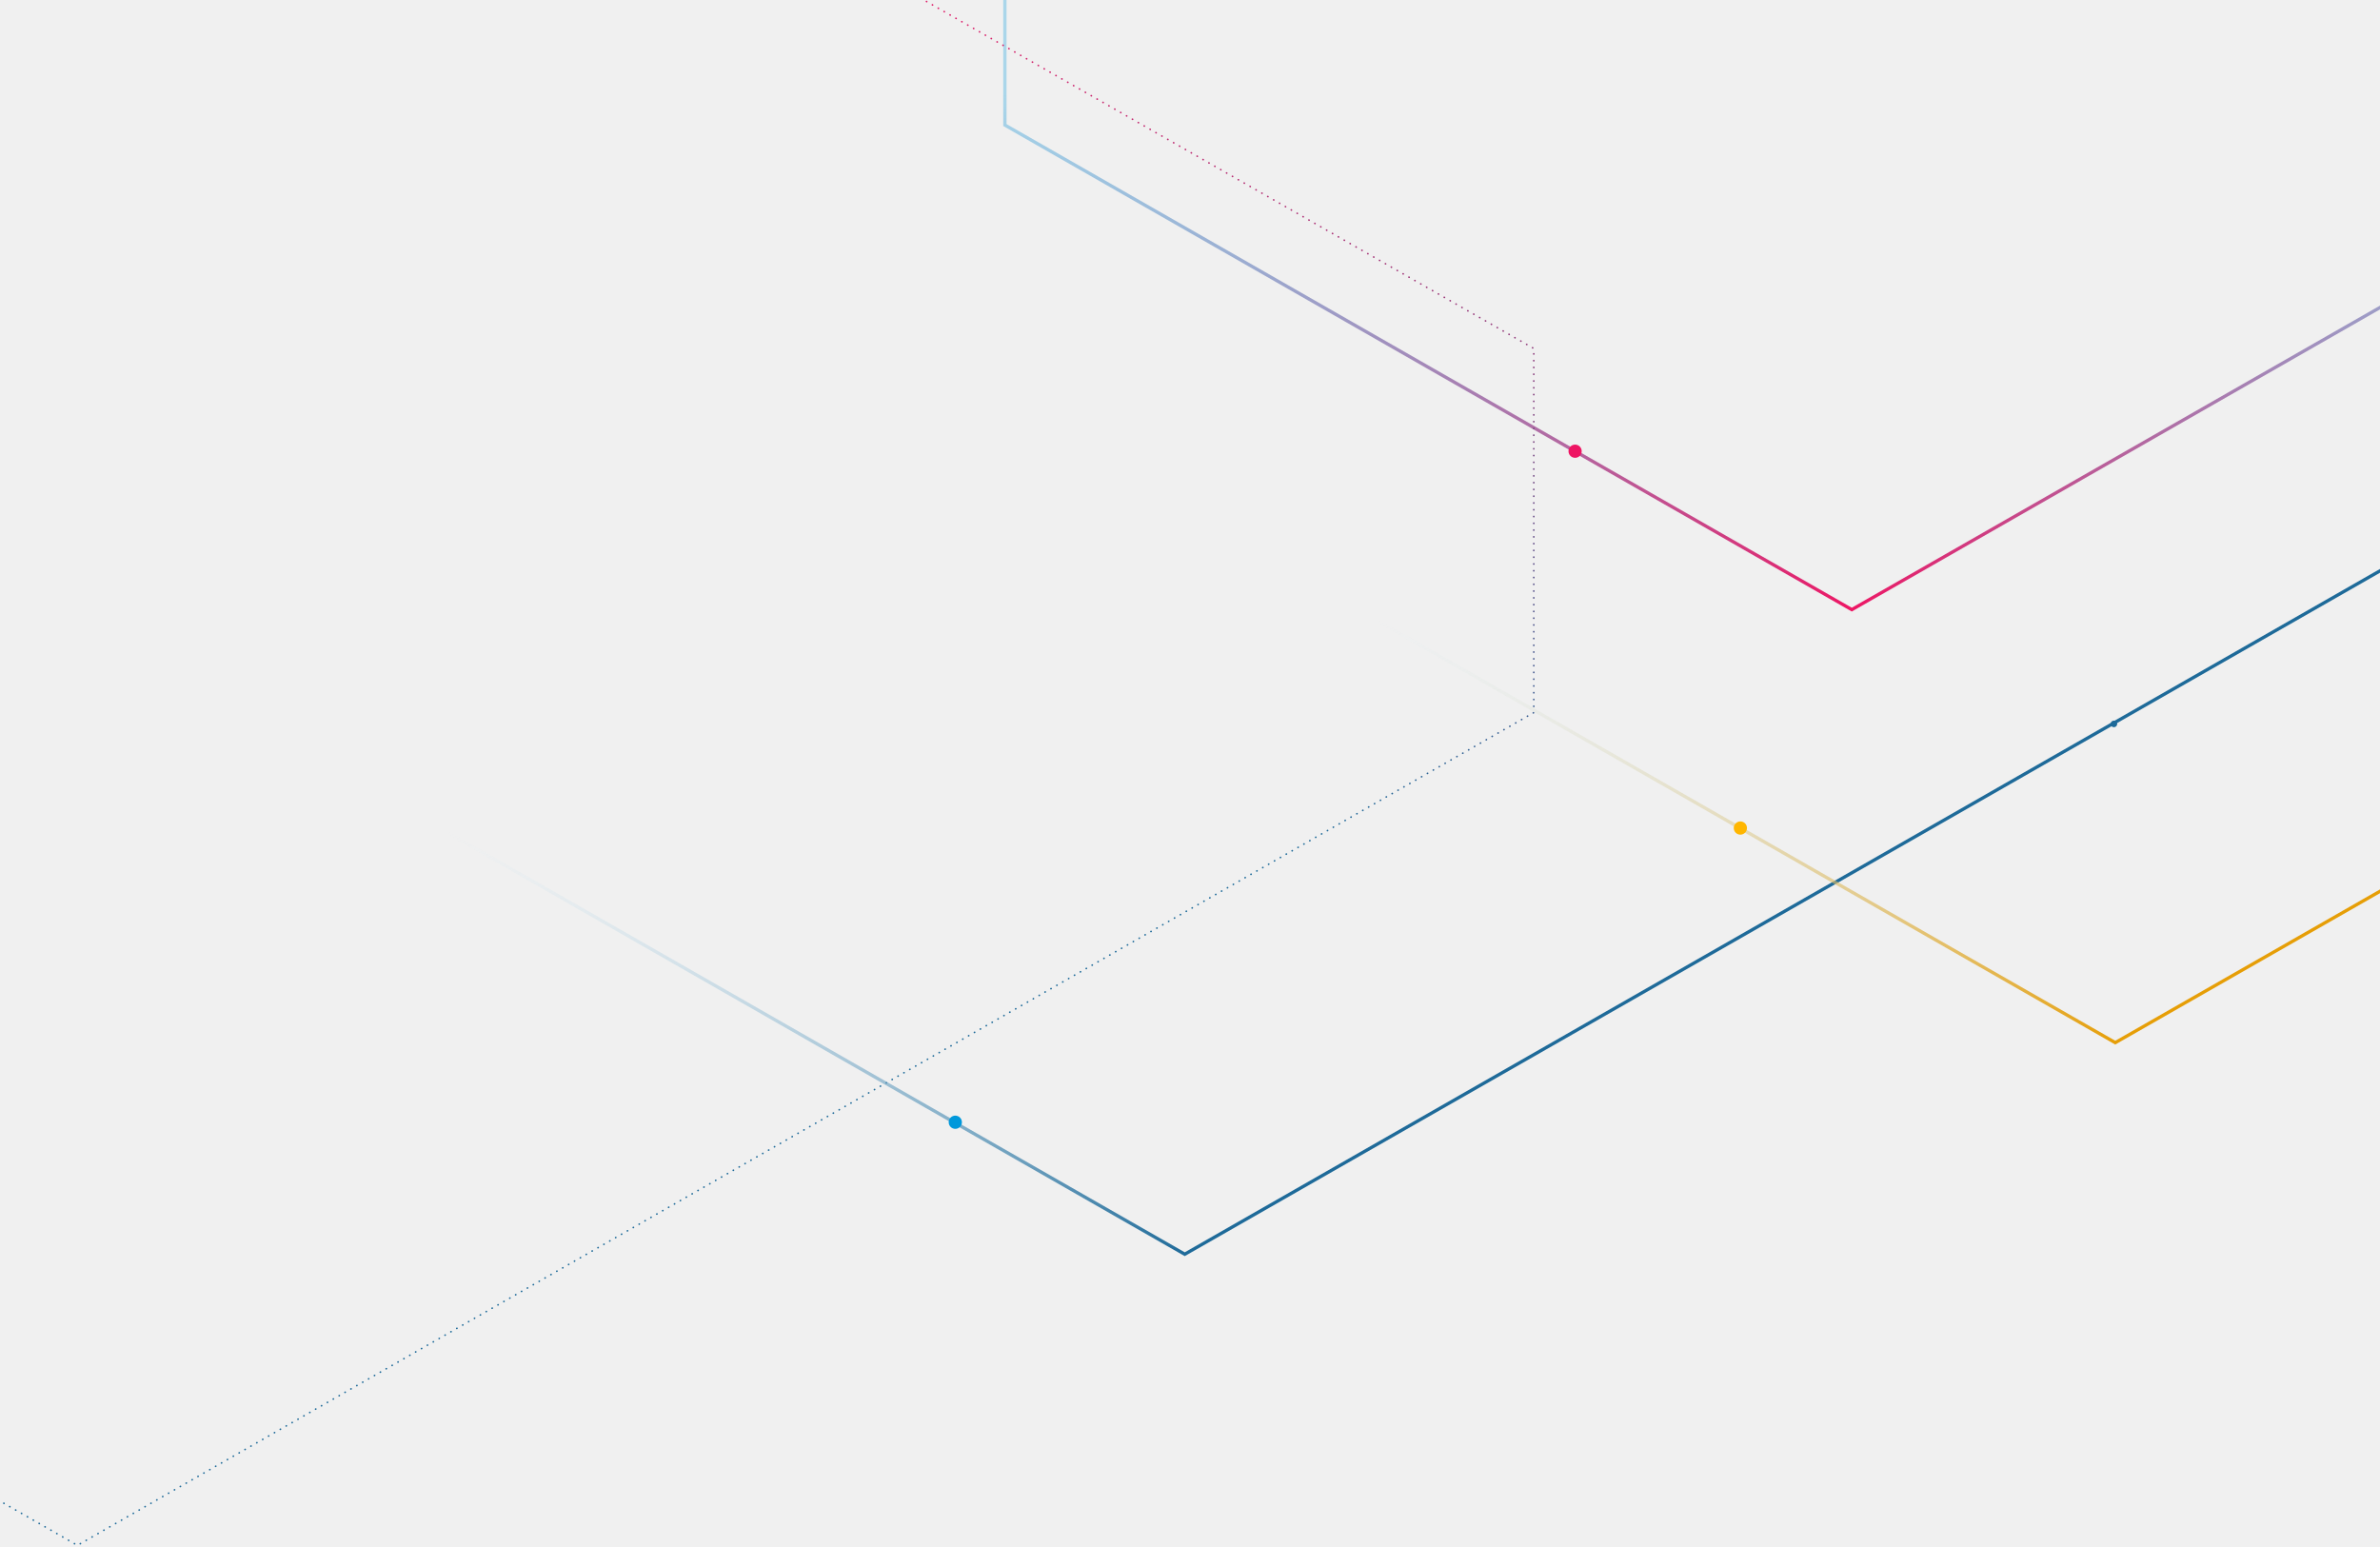
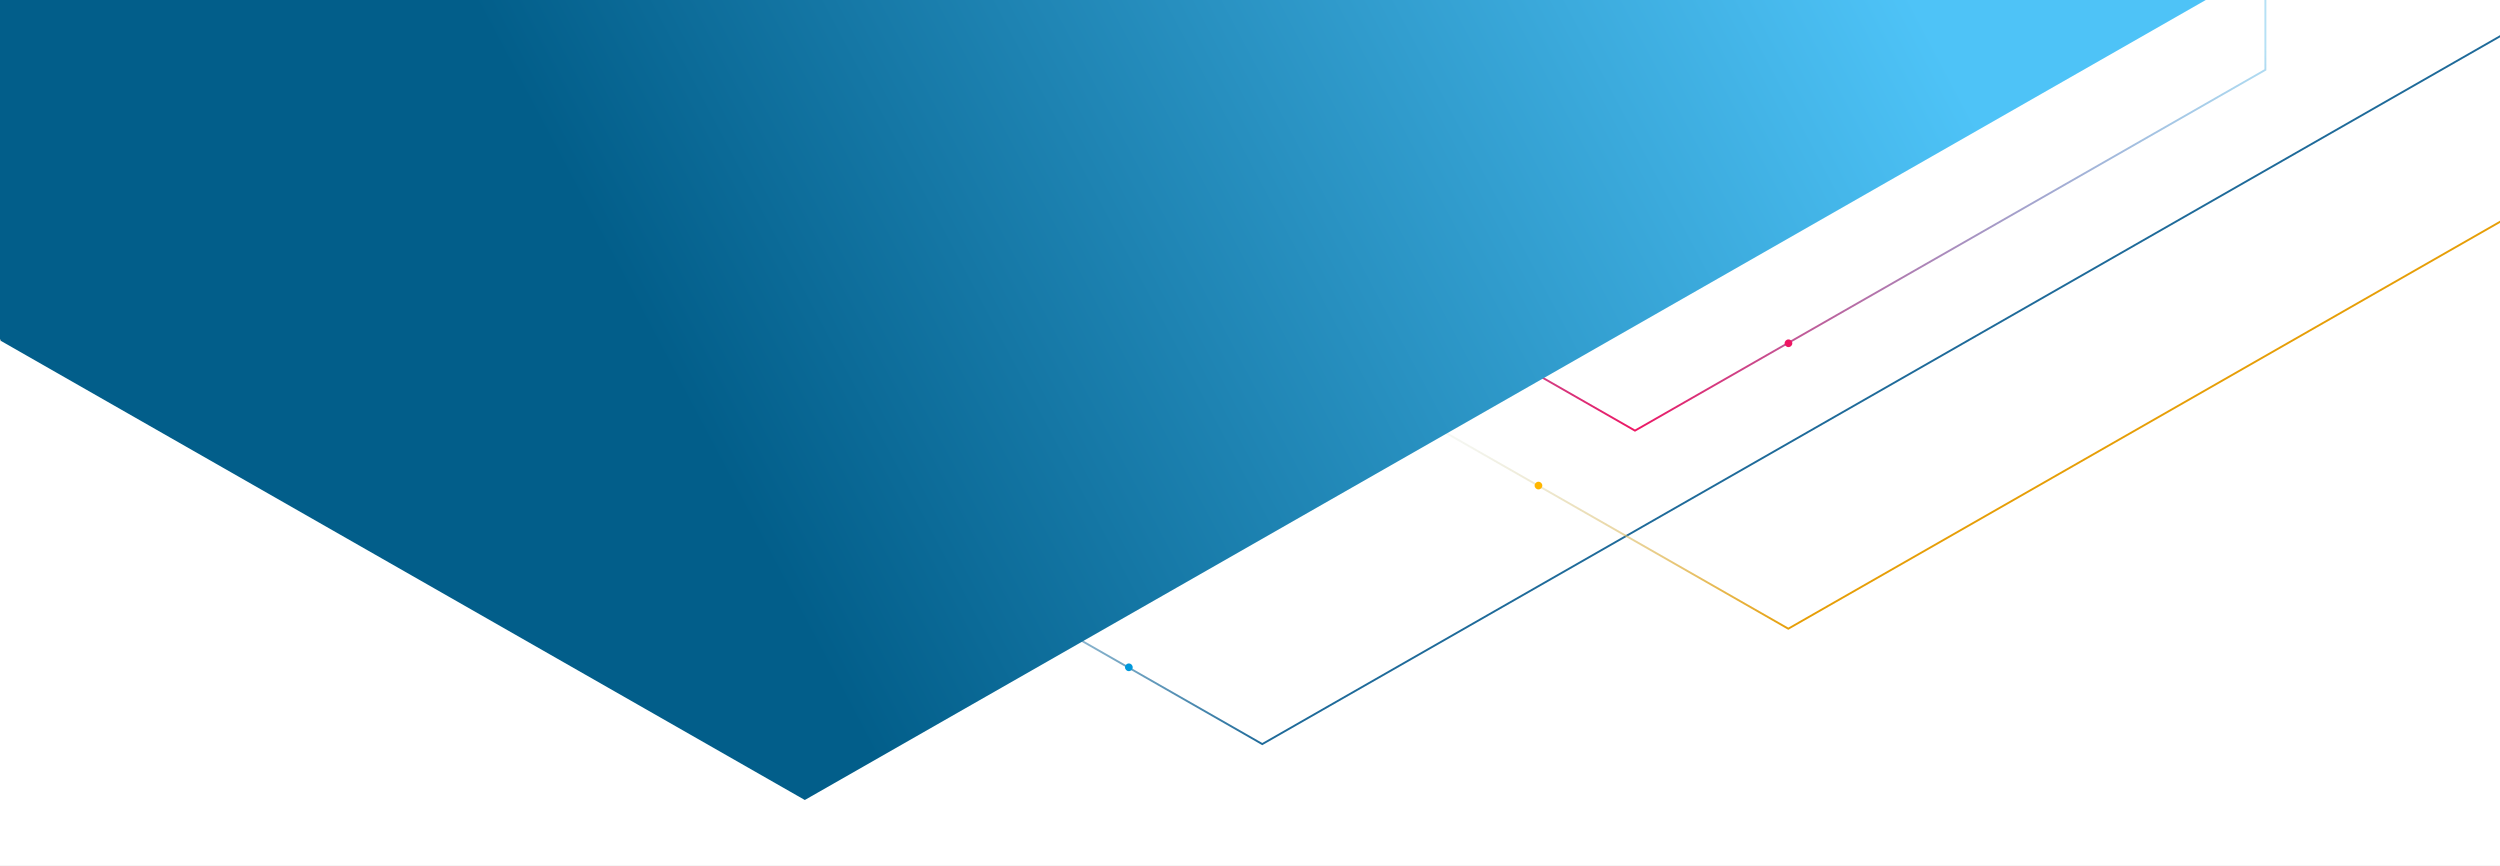
- <svg xmlns="http://www.w3.org/2000/svg" width="1440" height="936" viewBox="0 0 1440 936" fill="none">
-   <path d="M1456.94 -152.249L1456.94 -152.249L1633 -51.652V75.653L1120.41 368.848L608 75.653V-51.652L784.055 -152.249L784.056 -152.249L960.43 -253.318L960.43 -253.318L1120.41 -344.848L1280.39 -253.318L1456.94 -152.249Z" stroke="url(#paint0_linear)" stroke-width="2" />
-   <path d="M322.164 -135.532L625.082 37.811L928 210.836V431.165L46.841 935L-834 431.165V210.836L-531.082 37.811L-228.481 -135.532L46.841 -293L322.164 -135.532Z" stroke="url(#paint1_linear)" stroke-linecap="round" stroke-linejoin="round" stroke-dasharray="0.1 4" />
-   <path d="M1364.79 -245.182L1365.29 -246.05L1364.8 -245.182L1704 -51.451V194.451L716.822 758.848L-270 194.451V-51.451L69.204 -245.182L69.205 -245.182L408.557 -439.557L408.558 -439.557L716.822 -615.848L1025.09 -439.557L1364.79 -245.182Z" stroke="url(#paint2_linear)" stroke-width="2" />
-   <path d="M1927.79 -373.182L1928.29 -374.05L1927.8 -373.182L2267 -179.451V66.451L1279.82 630.848L293 66.451V-179.451L632.204 -373.182L632.205 -373.182L971.557 -567.557L971.558 -567.557L1279.82 -743.848L1588.09 -567.557L1927.79 -373.182Z" stroke="url(#paint3_linear)" stroke-width="2" />
-   <circle cx="953" cy="273" r="4" fill="#EE1563" />
-   <circle cx="1279" cy="438" r="2" fill="#1E6A99" />
-   <circle cx="1053" cy="501" r="4" fill="#FFB600" />
-   <circle cx="578" cy="679" r="4" fill="#0098DB" />
+ <svg xmlns="http://www.w3.org/2000/svg" width="2600" height="900" viewBox="0 0 2600 900" fill="none">
+   <g clip-path="url(#clipHeroBackground)">
+     <rect width="2600" height="900" fill="white" />
+     <path d="M2130.78 -219.371L2131.27 -220.239L2130.78 -219.371L2356 -90.595V72.595L1700.38 447.848L1045 72.595V-90.595L1270.22 -219.371L1270.22 -219.371L1495.71 -348.672L1495.72 -348.672L1700.38 -465.848L1905.05 -348.672L2130.78 -219.371Z" stroke="url(#paint0_linear)" stroke-width="2" />
+     <ellipse cx="1860" cy="357" rx="4" ry="4" fill="#EE1563" />
+     <path d="M2198.33 -599.14L2198.82 -600.008L2198.33 -599.14L2662 -334.255V2.255L1312.76 773.848L-36 2.255V-334.255L427.672 -599.14L427.674 -599.141L891.363 -864.8L891.364 -864.8L1312.76 -1105.85L1734.15 -864.8L2198.33 -599.14Z" stroke="url(#paint1_linear)" stroke-width="2" />
+     <circle cx="1174" cy="694" r="4" fill="#0098DB" />
+     <path d="M2507.79 -350.182L2508.29 -351.05L2507.8 -350.182L2847 -156.451V89.451L1859.82 653.848L873 89.451V-156.451L1212.2 -350.182L1212.21 -350.182L1551.56 -544.557L1551.56 -544.557L1859.82 -720.848L2168.09 -544.557L2507.79 -350.182Z" stroke="url(#paint2_linear)" stroke-width="2" />
+     <circle cx="1600" cy="505" r="4" fill="#FFB600" />
+     <path d="M2294 0L837 832L0 354V0H2202.5H2294Z" fill="url(#paint3_linear)" />
+     <circle cy="354" r="1" fill="#C4C4C4" />
+   </g>
  <defs>
-     <linearGradient id="paint0_linear" x1="1120.5" y1="-346" x2="1120.5" y2="370" gradientUnits="userSpaceOnUse">
+     <linearGradient id="paint0_linear" x1="1700.5" y1="-467" x2="1700.5" y2="449" gradientUnits="userSpaceOnUse">
      <stop offset="0.562" stop-color="#0098DB" stop-opacity="0.29" />
      <stop offset="1" stop-color="#EE1563" />
    </linearGradient>
-     <linearGradient id="paint1_linear" x1="47" y1="-293" x2="47" y2="935" gradientUnits="userSpaceOnUse">
-       <stop offset="0.208" stop-color="#EE1563" />
-       <stop offset="0.651" stop-color="#1E6A99" />
-     </linearGradient>
-     <linearGradient id="paint2_linear" x1="218" y1="-47.5" x2="717" y2="760" gradientUnits="userSpaceOnUse">
+     <linearGradient id="paint1_linear" x1="631.168" y1="-328.642" x2="1313.25" y2="774.847" gradientUnits="userSpaceOnUse">
      <stop offset="0.164" stop-color="#CCEAF8" stop-opacity="0" />
      <stop offset="0.523" stop-color="#CCEAF8" stop-opacity="0" />
      <stop offset="1" stop-color="#1E6A99" />
    </linearGradient>
-     <linearGradient id="paint3_linear" x1="781" y1="-175.5" x2="1280" y2="632" gradientUnits="userSpaceOnUse">
+     <linearGradient id="paint2_linear" x1="1361" y1="-152.5" x2="1860" y2="655" gradientUnits="userSpaceOnUse">
      <stop offset="0.164" stop-color="#CCEAF8" stop-opacity="0" />
      <stop offset="0.523" stop-color="#CCEAF8" stop-opacity="0" />
      <stop offset="1" stop-color="#E69E07" />
    </linearGradient>
+     <linearGradient id="paint3_linear" x1="638.5" y1="703.5" x2="1987" y2="-9.5" gradientUnits="userSpaceOnUse">
+       <stop offset="0.13" stop-color="#025E8A" />
+       <stop offset="0.999" stop-color="#4EC3F7" />
+     </linearGradient>
+     <clipPath id="clipHeroBackground">
+       <rect width="2600" height="900" fill="white" />
+     </clipPath>
  </defs>
</svg>
